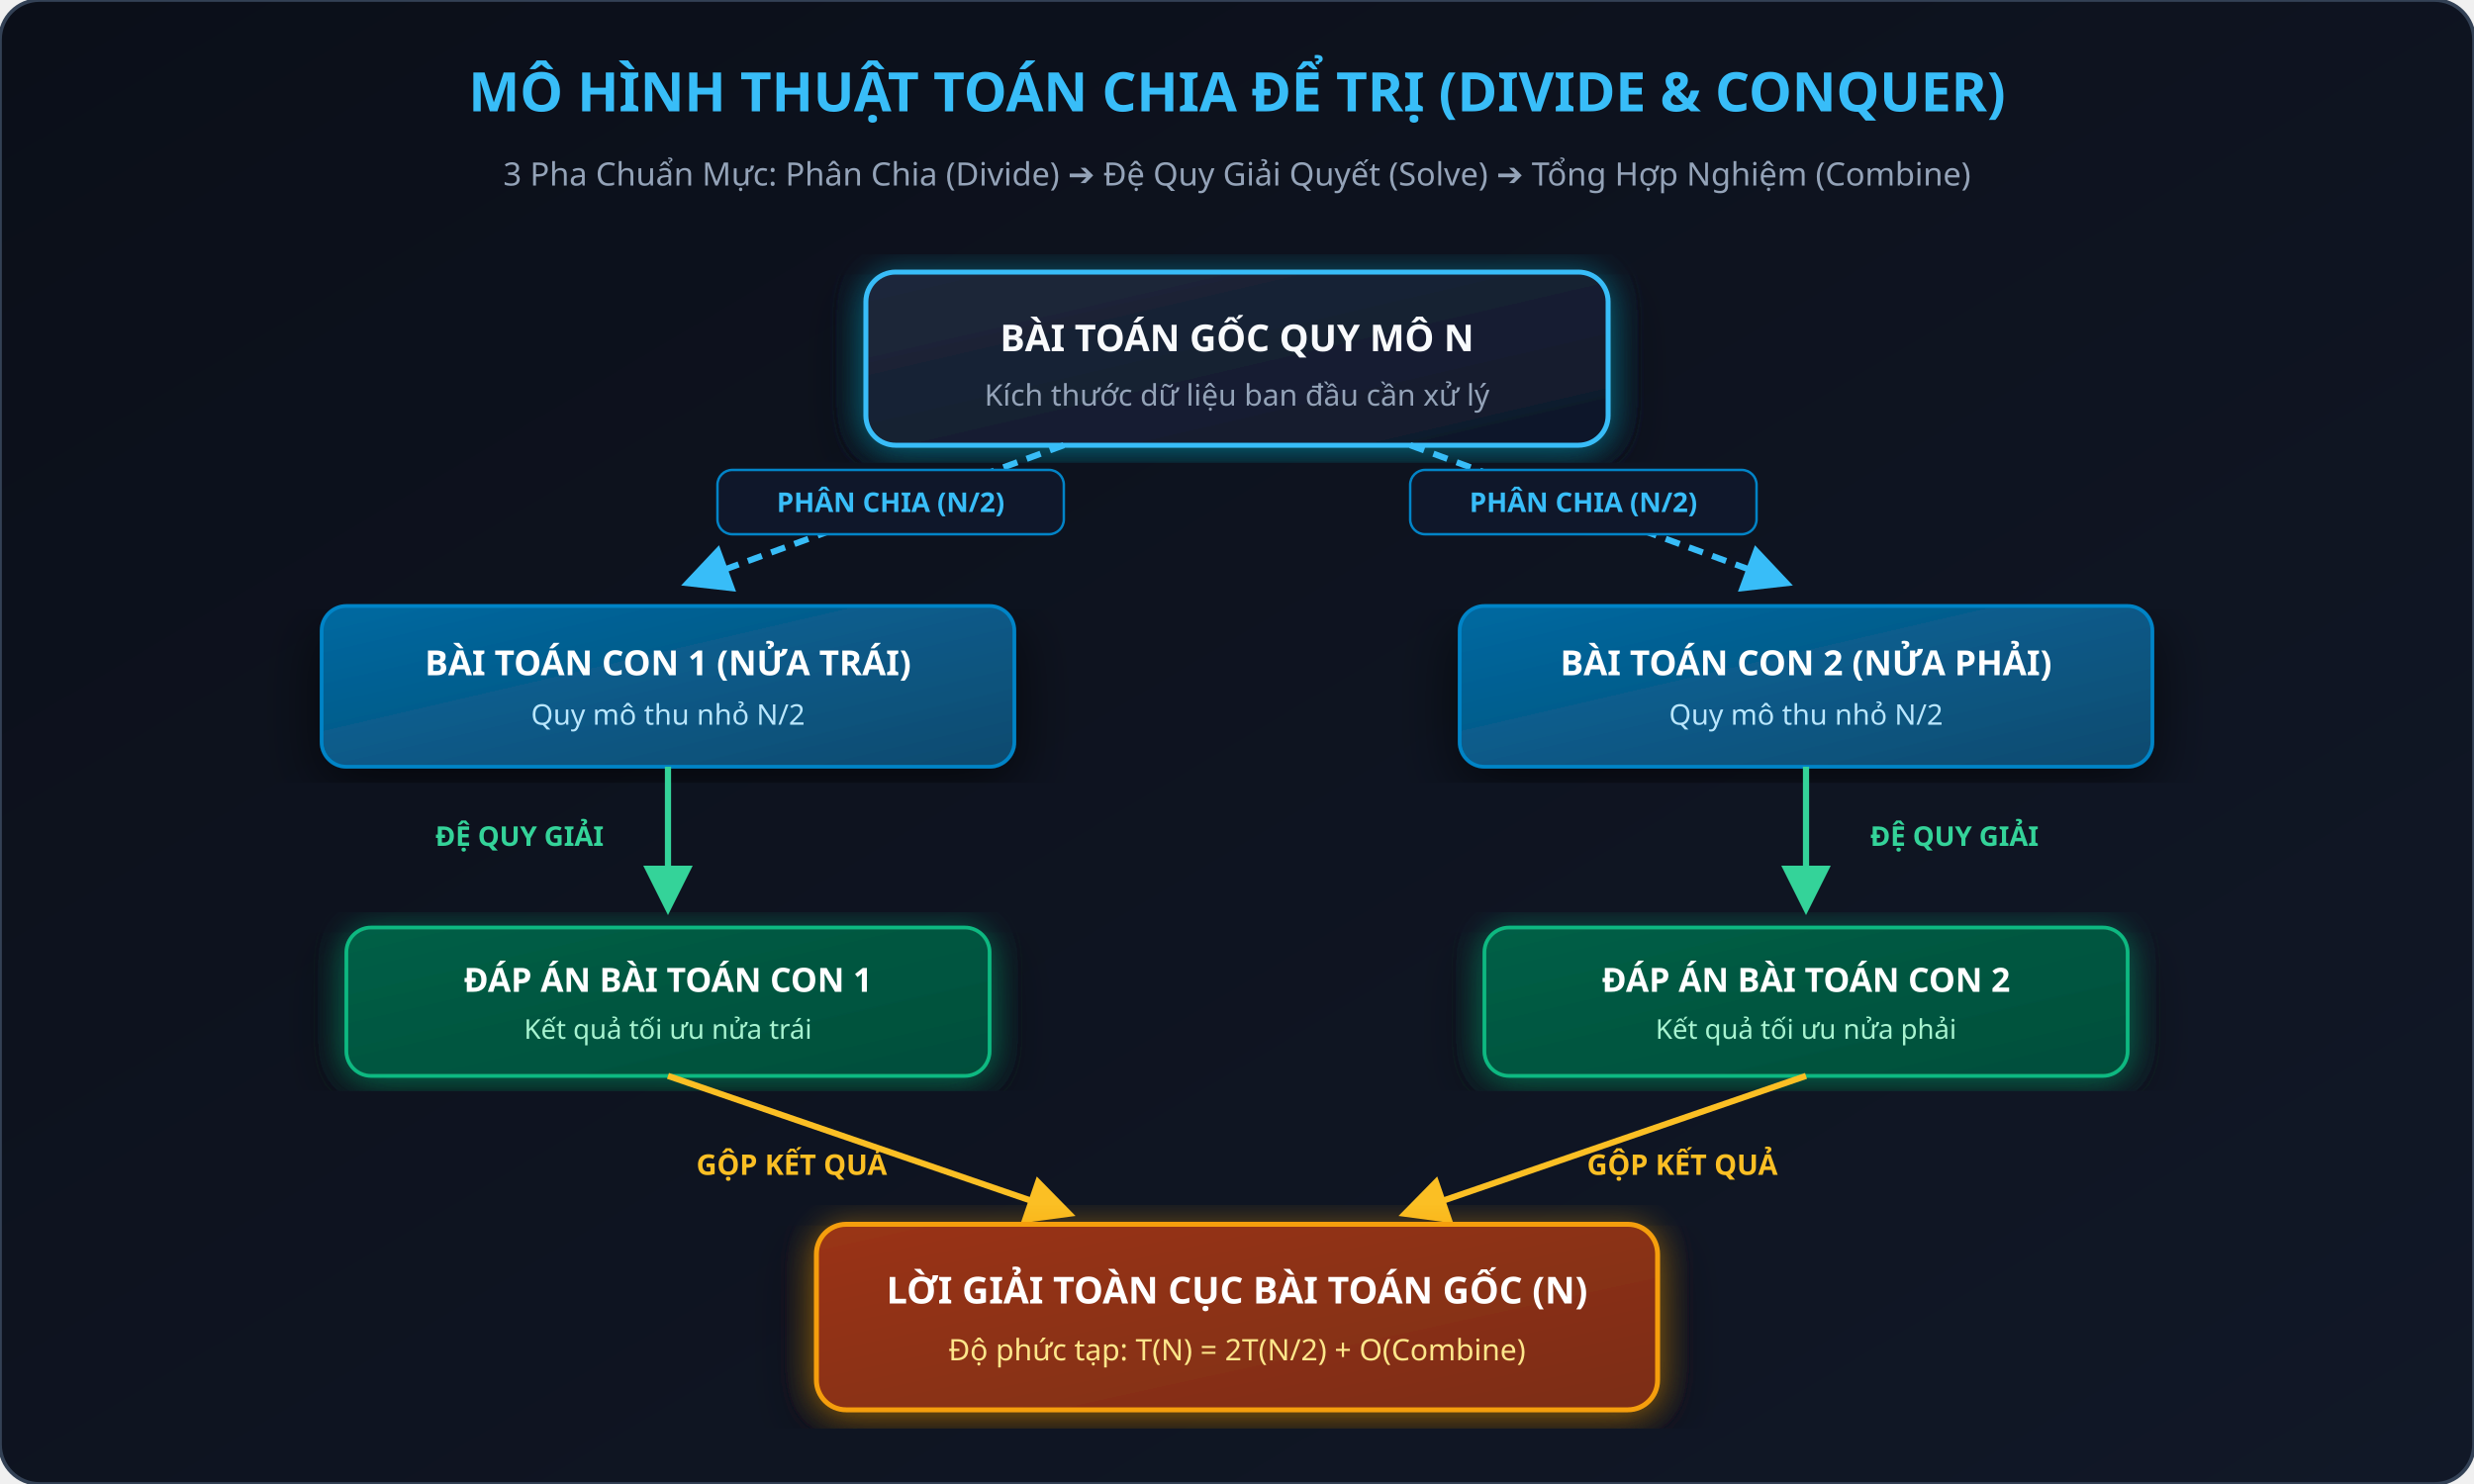
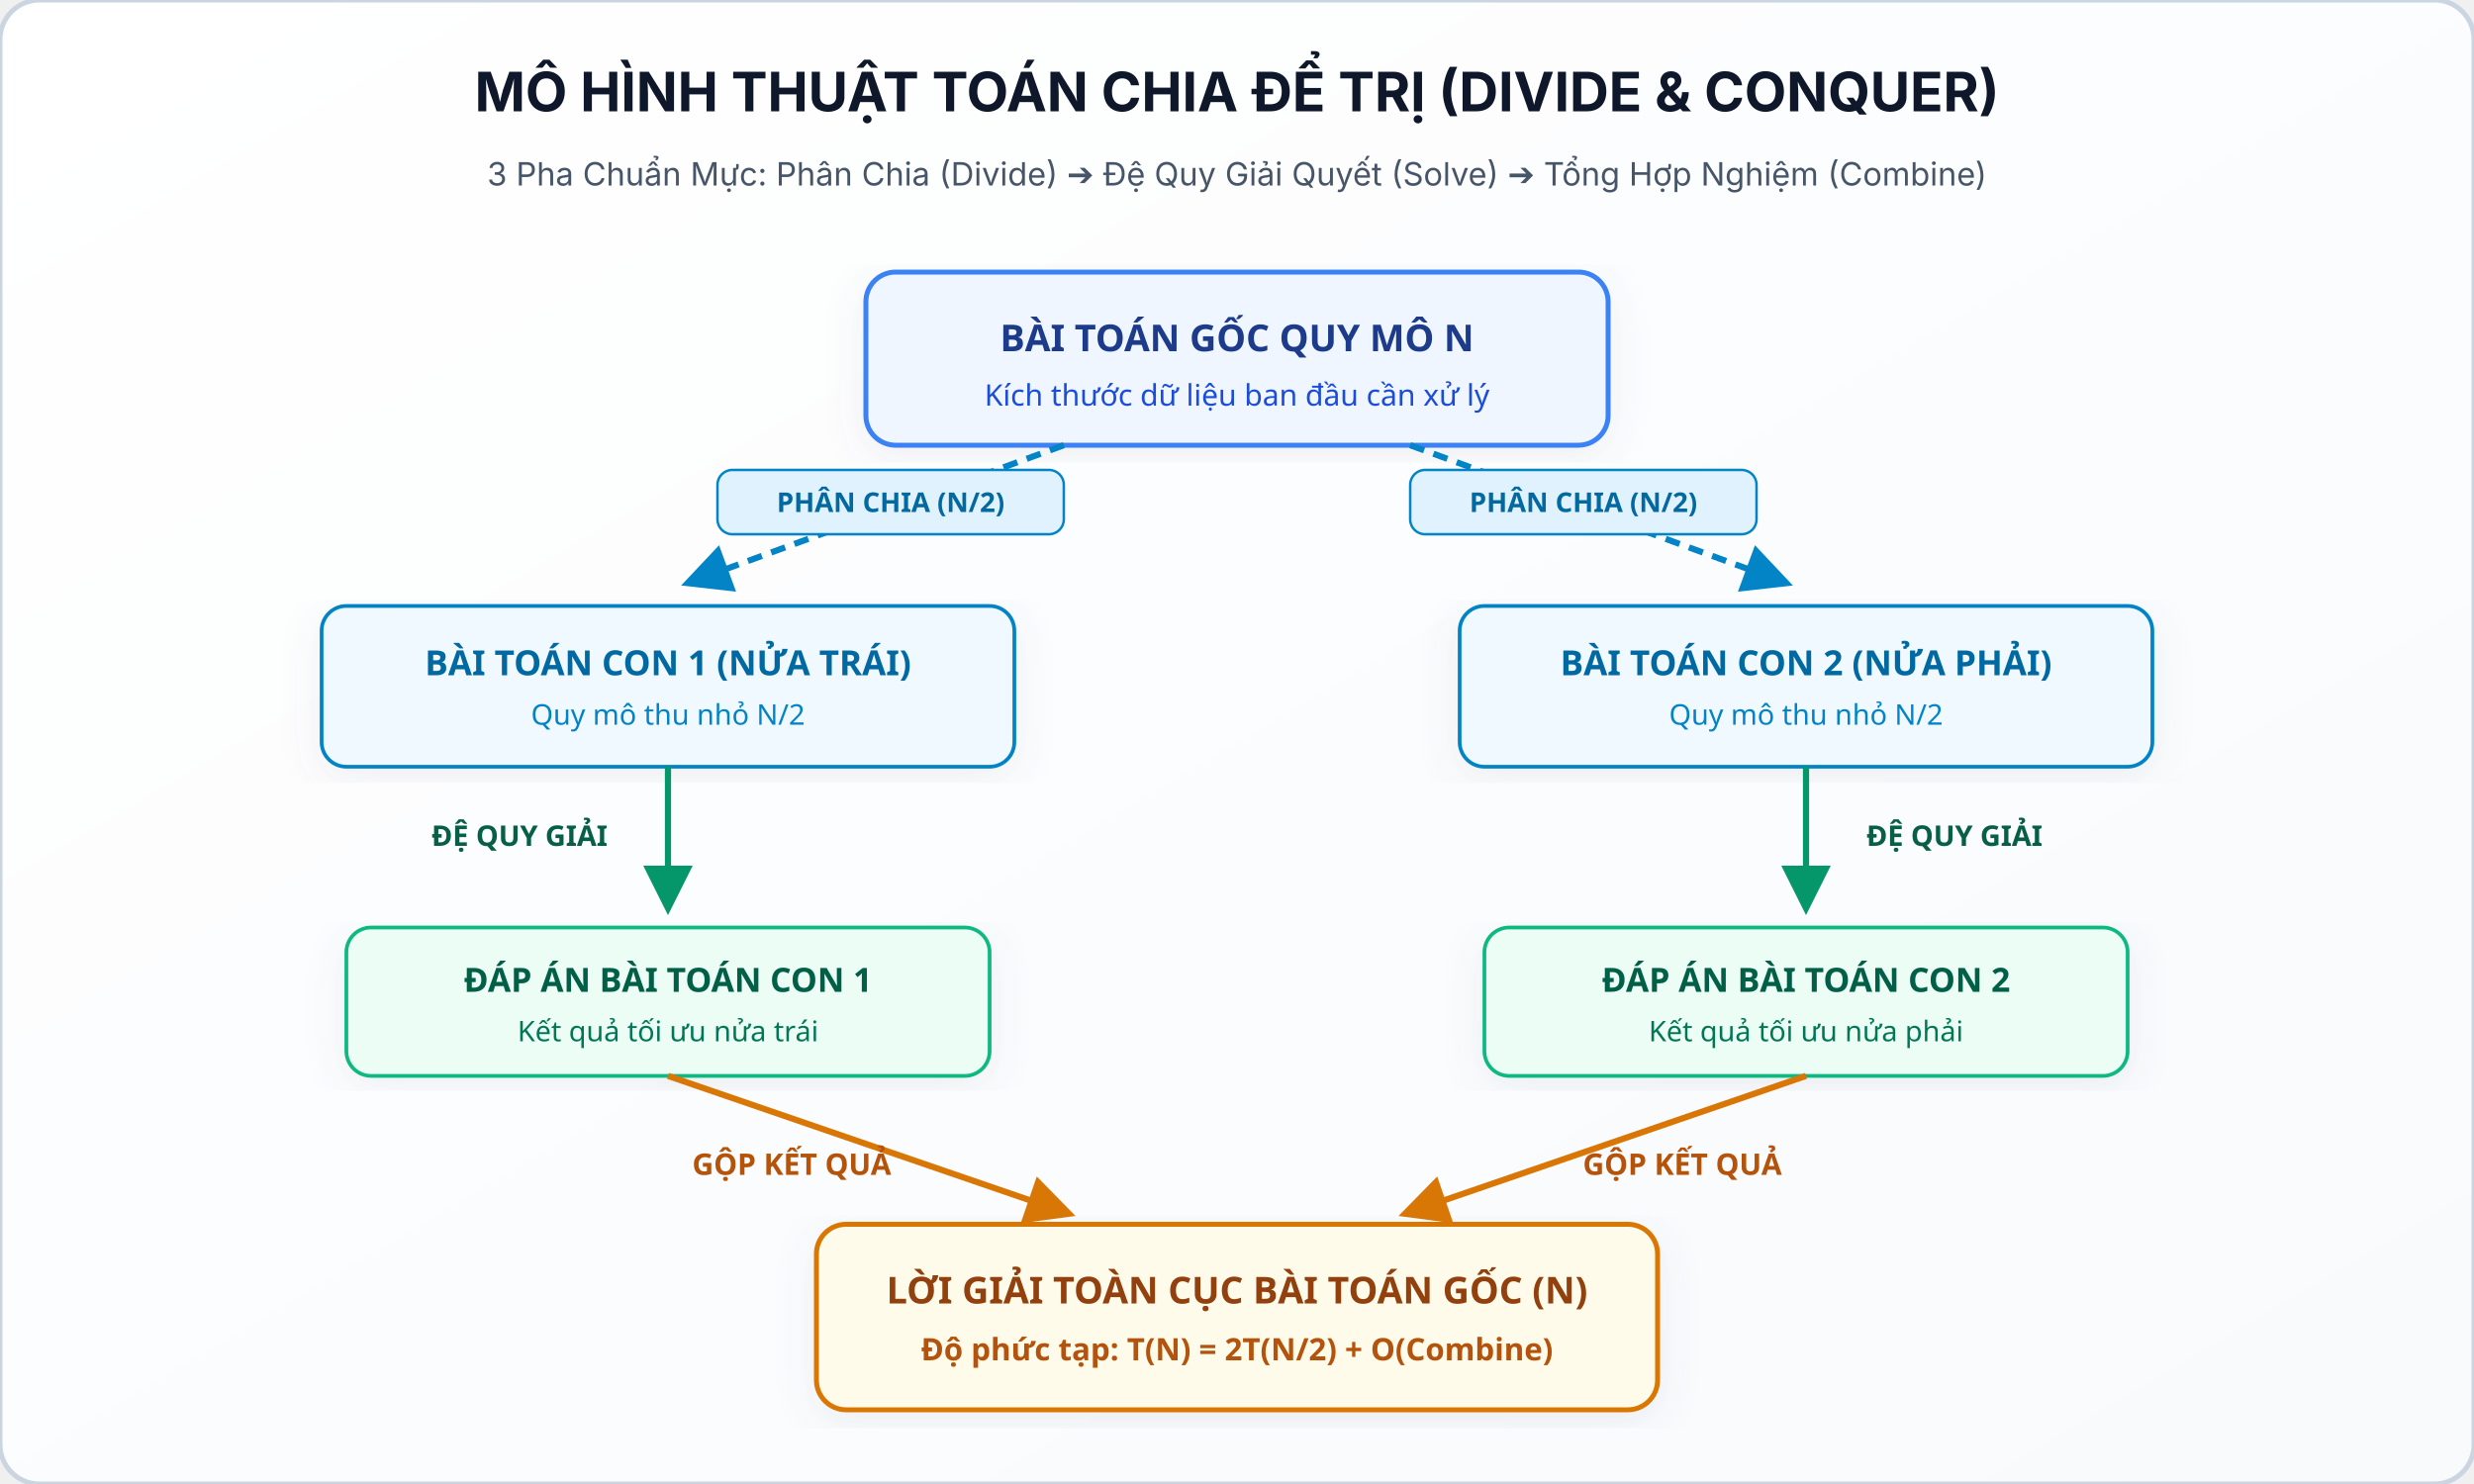
<svg xmlns="http://www.w3.org/2000/svg" viewBox="0 0 1000 600" width="100%" height="100%">
  <defs>
    <linearGradient id="bgGrad" x1="0%" y1="0%" x2="100%" y2="100%">
-       <stop offset="0%" stop-color="#0b0f19" />
-       <stop offset="100%" stop-color="#111827" />
+       <stop offset="0%" stop-color="#FFFFFF" />
+       <stop offset="100%" stop-color="#F8FAFC" />
    </linearGradient>
-     <linearGradient id="blueCard" x1="0%" y1="0%" x2="100%" y2="100%">
-       <stop offset="0%" stop-color="#1e293b" />
-       <stop offset="100%" stop-color="#0f172a" />
-     </linearGradient>
-     <linearGradient id="cyanCard" x1="0%" y1="0%" x2="100%" y2="100%">
-       <stop offset="0%" stop-color="#0369a1" />
-       <stop offset="100%" stop-color="#0c4a6e" />
-     </linearGradient>
-     <linearGradient id="greenCard" x1="0%" y1="0%" x2="100%" y2="100%">
-       <stop offset="0%" stop-color="#065f46" />
-       <stop offset="100%" stop-color="#064e3b" />
-     </linearGradient>
-     <linearGradient id="purpleCard" x1="0%" y1="0%" x2="100%" y2="100%">
-       <stop offset="0%" stop-color="#581c87" />
-       <stop offset="100%" stop-color="#3b0764" />
-     </linearGradient>
-     <linearGradient id="redCard" x1="0%" y1="0%" x2="100%" y2="100%">
-       <stop offset="0%" stop-color="#991b1b" />
-       <stop offset="100%" stop-color="#7f1d1d" />
-     </linearGradient>
-     <linearGradient id="amberCard" x1="0%" y1="0%" x2="100%" y2="100%">
-       <stop offset="0%" stop-color="#9a3412" />
-       <stop offset="100%" stop-color="#7c2d12" />
-     </linearGradient>
-     <filter id="glowCyan" x="-20%" y="-20%" width="140%" height="140%">
-       <feDropShadow dx="0" dy="0" stdDeviation="6" flood-color="#06b6d4" flood-opacity="0.4" />
-     </filter>
-     <filter id="glowGreen" x="-20%" y="-20%" width="140%" height="140%">
-       <feDropShadow dx="0" dy="0" stdDeviation="6" flood-color="#10b981" flood-opacity="0.4" />
-     </filter>
-     <filter id="glowAmber" x="-20%" y="-20%" width="140%" height="140%">
-       <feDropShadow dx="0" dy="0" stdDeviation="6" flood-color="#f59e0b" flood-opacity="0.4" />
-     </filter>
-     <filter id="glowPurple" x="-20%" y="-20%" width="140%" height="140%">
-       <feDropShadow dx="0" dy="0" stdDeviation="6" flood-color="#a855f7" flood-opacity="0.4" />
-     </filter>
-     <filter id="glowRed" x="-20%" y="-20%" width="140%" height="140%">
-       <feDropShadow dx="0" dy="0" stdDeviation="6" flood-color="#ef4444" flood-opacity="0.4" />
-     </filter>
    <filter id="cardShadow" x="-10%" y="-10%" width="120%" height="120%">
-       <feDropShadow dx="0" dy="8" stdDeviation="12" flood-color="#000000" flood-opacity="0.6" />
+       <feDropShadow dx="0" dy="4" stdDeviation="8" flood-color="#64748B" flood-opacity="0.1" />
    </filter>
    <marker id="arrowCyan" markerWidth="8" markerHeight="8" refX="6" refY="4" orient="auto">
-       <path d="M 0 0 L 8 4 L 0 8 Z" fill="#38bdf8" />
+       <path d="M 0 0 L 8 4 L 0 8 Z" fill="#0284C7" />
    </marker>
    <marker id="arrowGreen" markerWidth="8" markerHeight="8" refX="6" refY="4" orient="auto">
-       <path d="M 0 0 L 8 4 L 0 8 Z" fill="#34d399" />
+       <path d="M 0 0 L 8 4 L 0 8 Z" fill="#059669" />
    </marker>
    <marker id="arrowAmber" markerWidth="8" markerHeight="8" refX="6" refY="4" orient="auto">
-       <path d="M 0 0 L 8 4 L 0 8 Z" fill="#fbbf24" />
-     </marker>
-     <marker id="arrowRed" markerWidth="8" markerHeight="8" refX="6" refY="4" orient="auto">
-       <path d="M 0 0 L 8 4 L 0 8 Z" fill="#f87171" />
-     </marker>
-     <marker id="arrowPurple" markerWidth="8" markerHeight="8" refX="6" refY="4" orient="auto">
-       <path d="M 0 0 L 8 4 L 0 8 Z" fill="#c084fc" />
+       <path d="M 0 0 L 8 4 L 0 8 Z" fill="#D97706" />
    </marker>
  </defs>
-   <rect width="1000" height="600" fill="url(#bgGrad)" rx="16" />
-   <rect width="1000" height="600" fill="none" stroke="#334155" stroke-width="1.5" rx="16" />
-   <text x="500" y="45" fill="#38bdf8" font-family="system-ui, sans-serif" font-size="22" font-weight="bold" text-anchor="middle">MÔ HÌNH THUẬT TOÁN CHIA ĐỂ TRỊ (DIVIDE &amp; CONQUER)</text>
-   <text x="500" y="75" fill="#94a3b8" font-family="system-ui, sans-serif" font-size="13" text-anchor="middle">3 Pha Chuẩn Mực: Phân Chia (Divide) ➔ Đệ Quy Giải Quyết (Solve) ➔ Tổng Hợp Nghiệm (Combine)</text>
+   <rect width="1000" height="600" fill="url(#bgGrad)" stroke="#CBD5E1" stroke-width="2" rx="16" />
+   <text x="500" y="45" fill="#0F172A" font-family="system-ui, -apple-system, sans-serif" font-size="22" font-weight="bold" text-anchor="middle">MÔ HÌNH THUẬT TOÁN CHIA ĐỂ TRỊ (DIVIDE &amp; CONQUER)</text>
+   <text x="500" y="75" fill="#475569" font-family="system-ui, -apple-system, sans-serif" font-size="13" text-anchor="middle">3 Pha Chuẩn Mực: Phân Chia (Divide) ➔ Đệ Quy Giải Quyết (Solve) ➔ Tổng Hợp Nghiệm (Combine)</text>
  <g transform="translate(350, 110)" filter="url(#cardShadow)">
-     <rect width="300" height="70" rx="12" fill="url(#blueCard)" stroke="#38bdf8" stroke-width="2" filter="url(#glowCyan)" />
-     <text x="150" y="32" fill="#f8fafc" font-family="system-ui, sans-serif" font-size="15" font-weight="bold" text-anchor="middle">BÀI TOÁN GỐC QUY MÔ N</text>
-     <text x="150" y="54" fill="#94a3b8" font-family="system-ui, sans-serif" font-size="12" text-anchor="middle">Kích thước dữ liệu ban đầu cần xử lý</text>
+     <rect width="300" height="70" rx="12" fill="#EFF6FF" stroke="#3B82F6" stroke-width="2" />
+     <text x="150" y="32" fill="#1E3A8A" font-family="system-ui, sans-serif" font-size="15" font-weight="bold" text-anchor="middle">BÀI TOÁN GỐC QUY MÔ N</text>
+     <text x="150" y="54" fill="#1D4ED8" font-family="system-ui, sans-serif" font-size="12" text-anchor="middle">Kích thước dữ liệu ban đầu cần xử lý</text>
  </g>
-   <path d="M 430 180 L 280 235" fill="none" stroke="#38bdf8" stroke-width="2.5" stroke-dasharray="6,4" marker-end="url(#arrowCyan)" />
-   <path d="M 570 180 L 720 235" fill="none" stroke="#38bdf8" stroke-width="2.5" stroke-dasharray="6,4" marker-end="url(#arrowCyan)" />
-   <rect x="290" y="190" width="140" height="26" rx="6" fill="#0f172a" stroke="#0284c7" stroke-width="1" />
-   <text x="360" y="207" fill="#38bdf8" font-family="system-ui, sans-serif" font-size="11" font-weight="bold" text-anchor="middle">PHÂN CHIA (N/2)</text>
-   <rect x="570" y="190" width="140" height="26" rx="6" fill="#0f172a" stroke="#0284c7" stroke-width="1" />
-   <text x="640" y="207" fill="#38bdf8" font-family="system-ui, sans-serif" font-size="11" font-weight="bold" text-anchor="middle">PHÂN CHIA (N/2)</text>
+   <path d="M 430 180 L 280 235" fill="none" stroke="#0284C7" stroke-width="2.5" stroke-dasharray="6,4" marker-end="url(#arrowCyan)" />
+   <path d="M 570 180 L 720 235" fill="none" stroke="#0284C7" stroke-width="2.5" stroke-dasharray="6,4" marker-end="url(#arrowCyan)" />
+   <rect x="290" y="190" width="140" height="26" rx="6" fill="#E0F2FE" stroke="#0284C7" stroke-width="1" />
+   <text x="360" y="207" fill="#0369A1" font-family="system-ui, sans-serif" font-size="11" font-weight="bold" text-anchor="middle">PHÂN CHIA (N/2)</text>
+   <rect x="570" y="190" width="140" height="26" rx="6" fill="#E0F2FE" stroke="#0284C7" stroke-width="1" />
+   <text x="640" y="207" fill="#0369A1" font-family="system-ui, sans-serif" font-size="11" font-weight="bold" text-anchor="middle">PHÂN CHIA (N/2)</text>
  <g transform="translate(130, 245)" filter="url(#cardShadow)">
-     <rect width="280" height="65" rx="10" fill="url(#cyanCard)" stroke="#0284c7" stroke-width="1.5" />
-     <text x="140" y="28" fill="#ffffff" font-family="system-ui, sans-serif" font-size="14" font-weight="bold" text-anchor="middle">BÀI TOÁN CON 1 (NỬA TRÁI)</text>
-     <text x="140" y="48" fill="#bae6fd" font-family="system-ui, sans-serif" font-size="11.5" text-anchor="middle">Quy mô thu nhỏ N/2</text>
+     <rect width="280" height="65" rx="10" fill="#F0F9FF" stroke="#0284C7" stroke-width="1.5" />
+     <text x="140" y="28" fill="#0369A1" font-family="system-ui, sans-serif" font-size="14" font-weight="bold" text-anchor="middle">BÀI TOÁN CON 1 (NỬA TRÁI)</text>
+     <text x="140" y="48" fill="#0284C7" font-family="system-ui, sans-serif" font-size="11.5" text-anchor="middle">Quy mô thu nhỏ N/2</text>
  </g>
  <g transform="translate(590, 245)" filter="url(#cardShadow)">
-     <rect width="280" height="65" rx="10" fill="url(#cyanCard)" stroke="#0284c7" stroke-width="1.5" />
-     <text x="140" y="28" fill="#ffffff" font-family="system-ui, sans-serif" font-size="14" font-weight="bold" text-anchor="middle">BÀI TOÁN CON 2 (NỬA PHẢI)</text>
-     <text x="140" y="48" fill="#bae6fd" font-family="system-ui, sans-serif" font-size="11.5" text-anchor="middle">Quy mô thu nhỏ N/2</text>
+     <rect width="280" height="65" rx="10" fill="#F0F9FF" stroke="#0284C7" stroke-width="1.5" />
+     <text x="140" y="28" fill="#0369A1" font-family="system-ui, sans-serif" font-size="14" font-weight="bold" text-anchor="middle">BÀI TOÁN CON 2 (NỬA PHẢI)</text>
+     <text x="140" y="48" fill="#0284C7" font-family="system-ui, sans-serif" font-size="11.5" text-anchor="middle">Quy mô thu nhỏ N/2</text>
  </g>
-   <path d="M 270 310 L 270 365" fill="none" stroke="#34d399" stroke-width="2.5" marker-end="url(#arrowGreen)" />
-   <path d="M 730 310 L 730 365" fill="none" stroke="#34d399" stroke-width="2.5" marker-end="url(#arrowGreen)" />
-   <text x="210" y="342" fill="#34d399" font-family="system-ui, sans-serif" font-size="11" font-weight="bold" text-anchor="middle">ĐỆ QUY GIẢI</text>
-   <text x="790" y="342" fill="#34d399" font-family="system-ui, sans-serif" font-size="11" font-weight="bold" text-anchor="middle">ĐỆ QUY GIẢI</text>
+   <path d="M 270 310 L 270 365" fill="none" stroke="#059669" stroke-width="2.5" marker-end="url(#arrowGreen)" />
+   <path d="M 730 310 L 730 365" fill="none" stroke="#059669" stroke-width="2.5" marker-end="url(#arrowGreen)" />
+   <text x="210" y="342" fill="#065F46" font-family="system-ui, sans-serif" font-size="11.5" font-weight="bold" text-anchor="middle">ĐỆ QUY GIẢI</text>
+   <text x="790" y="342" fill="#065F46" font-family="system-ui, sans-serif" font-size="11.5" font-weight="bold" text-anchor="middle">ĐỆ QUY GIẢI</text>
  <g transform="translate(140, 375)" filter="url(#cardShadow)">
-     <rect width="260" height="60" rx="10" fill="url(#greenCard)" stroke="#10b981" stroke-width="1.5" filter="url(#glowGreen)" />
-     <text x="130" y="26" fill="#ffffff" font-family="system-ui, sans-serif" font-size="13.5" font-weight="bold" text-anchor="middle">ĐÁP ÁN BÀI TOÁN CON 1</text>
-     <text x="130" y="45" fill="#a7f3d0" font-family="system-ui, sans-serif" font-size="11" text-anchor="middle">Kết quả tối ưu nửa trái</text>
+     <rect width="260" height="60" rx="10" fill="#ECFDF5" stroke="#10B981" stroke-width="1.5" />
+     <text x="130" y="26" fill="#065F46" font-family="system-ui, sans-serif" font-size="13.5" font-weight="bold" text-anchor="middle">ĐÁP ÁN BÀI TOÁN CON 1</text>
+     <text x="130" y="46" fill="#047857" font-family="system-ui, sans-serif" font-size="11.5" text-anchor="middle">Kết quả tối ưu nửa trái</text>
  </g>
  <g transform="translate(600, 375)" filter="url(#cardShadow)">
-     <rect width="260" height="60" rx="10" fill="url(#greenCard)" stroke="#10b981" stroke-width="1.5" filter="url(#glowGreen)" />
-     <text x="130" y="26" fill="#ffffff" font-family="system-ui, sans-serif" font-size="13.5" font-weight="bold" text-anchor="middle">ĐÁP ÁN BÀI TOÁN CON 2</text>
-     <text x="130" y="45" fill="#a7f3d0" font-family="system-ui, sans-serif" font-size="11" text-anchor="middle">Kết quả tối ưu nửa phải</text>
+     <rect width="260" height="60" rx="10" fill="#ECFDF5" stroke="#10B981" stroke-width="1.5" />
+     <text x="130" y="26" fill="#065F46" font-family="system-ui, sans-serif" font-size="13.5" font-weight="bold" text-anchor="middle">ĐÁP ÁN BÀI TOÁN CON 2</text>
+     <text x="130" y="46" fill="#047857" font-family="system-ui, sans-serif" font-size="11.5" text-anchor="middle">Kết quả tối ưu nửa phải</text>
  </g>
-   <path d="M 270 435 L 430 490" fill="none" stroke="#fbbf24" stroke-width="2.5" marker-end="url(#arrowAmber)" />
-   <path d="M 730 435 L 570 490" fill="none" stroke="#fbbf24" stroke-width="2.5" marker-end="url(#arrowAmber)" />
-   <text x="320" y="475" fill="#fbbf24" font-family="system-ui, sans-serif" font-size="11.5" font-weight="bold" text-anchor="middle">GỘP KẾT QUẢ</text>
-   <text x="680" y="475" fill="#fbbf24" font-family="system-ui, sans-serif" font-size="11.5" font-weight="bold" text-anchor="middle">GỘP KẾT QUẢ</text>
+   <path d="M 270 435 L 430 490" fill="none" stroke="#D97706" stroke-width="2.5" marker-end="url(#arrowAmber)" />
+   <path d="M 730 435 L 570 490" fill="none" stroke="#D97706" stroke-width="2.5" marker-end="url(#arrowAmber)" />
+   <text x="320" y="475" fill="#B45309" font-family="system-ui, sans-serif" font-size="12" font-weight="bold" text-anchor="middle">GỘP KẾT QUẢ</text>
+   <text x="680" y="475" fill="#B45309" font-family="system-ui, sans-serif" font-size="12" font-weight="bold" text-anchor="middle">GỘP KẾT QUẢ</text>
  <g transform="translate(330, 495)" filter="url(#cardShadow)">
-     <rect width="340" height="75" rx="12" fill="url(#amberCard)" stroke="#f59e0b" stroke-width="2" filter="url(#glowAmber)" />
-     <text x="170" y="32" fill="#ffffff" font-family="system-ui, sans-serif" font-size="15" font-weight="bold" text-anchor="middle">LỜI GIẢI TOÀN CỤC BÀI TOÁN GỐC (N)</text>
-     <text x="170" y="55" fill="#fde68a" font-family="system-ui, sans-serif" font-size="12" text-anchor="middle">Độ phức tạp: T(N) = 2T(N/2) + O(Combine)</text>
+     <rect width="340" height="75" rx="12" fill="#FFFBEB" stroke="#D97706" stroke-width="2" />
+     <text x="170" y="32" fill="#92400E" font-family="system-ui, sans-serif" font-size="15" font-weight="bold" text-anchor="middle">LỜI GIẢI TOÀN CỤC BÀI TOÁN GỐC (N)</text>
+     <text x="170" y="55" fill="#B45309" font-family="system-ui, sans-serif" font-size="12.5" font-weight="600" text-anchor="middle">Độ phức tạp: T(N) = 2T(N/2) + O(Combine)</text>
  </g>
</svg>
